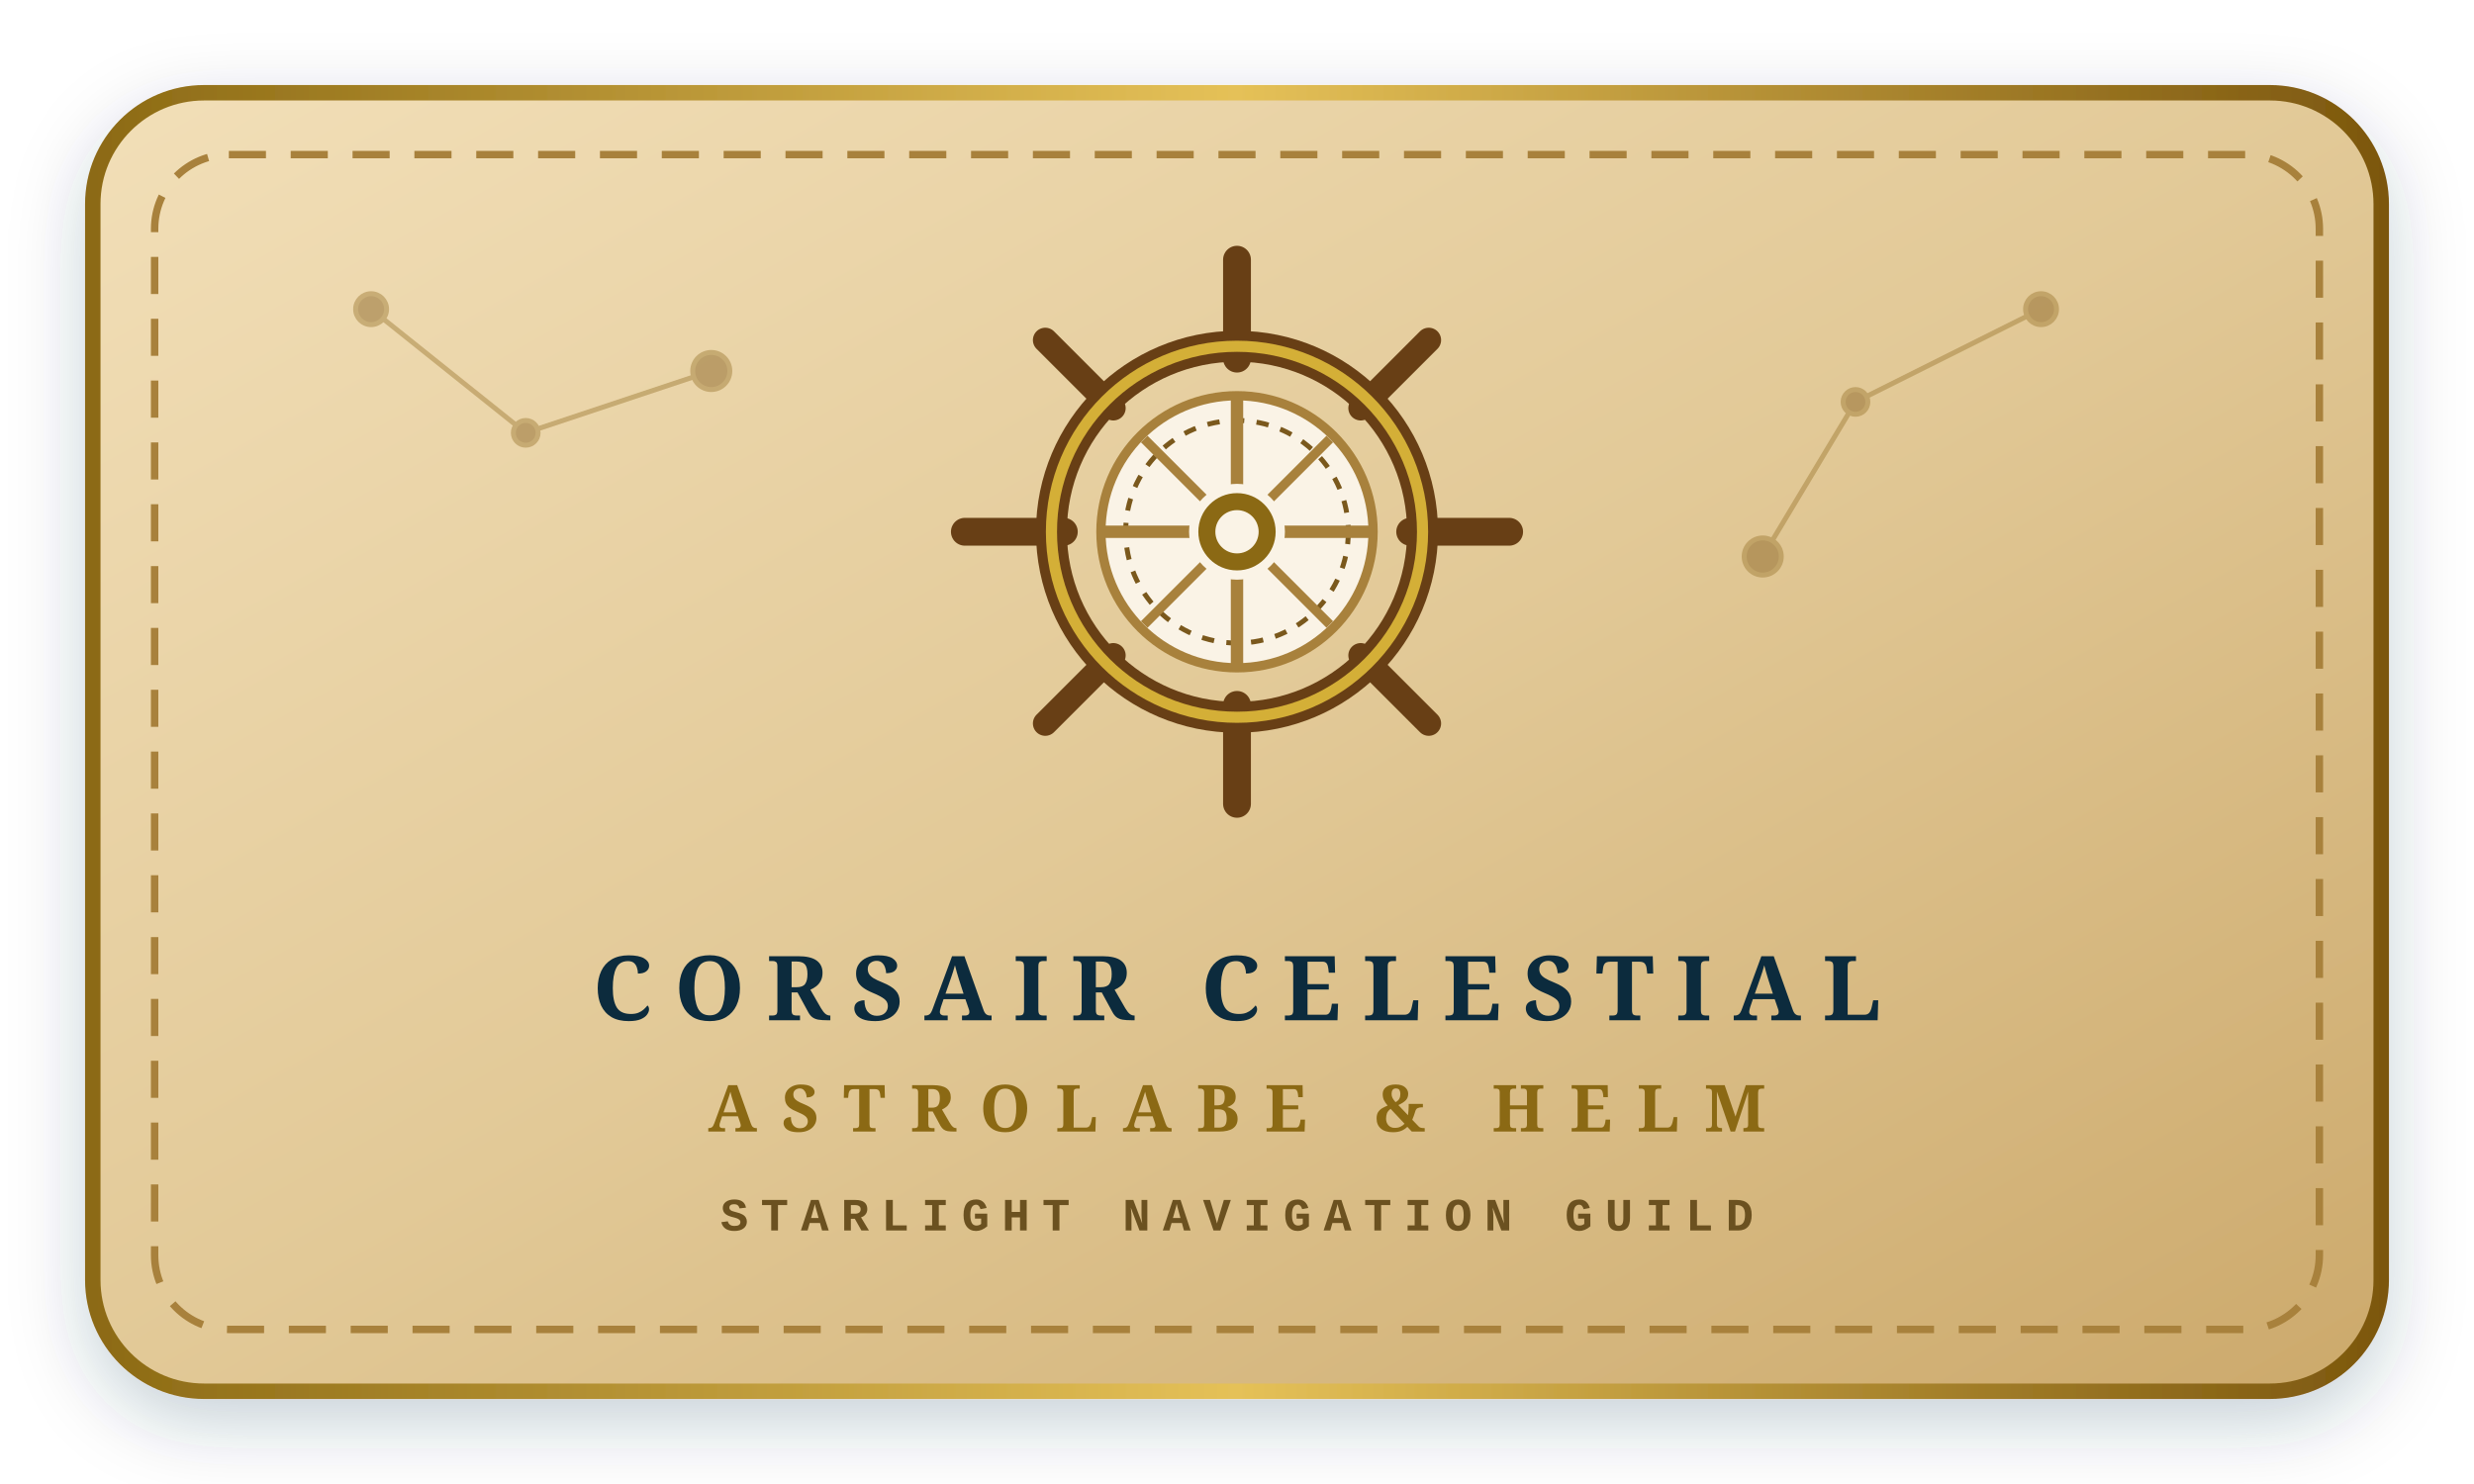
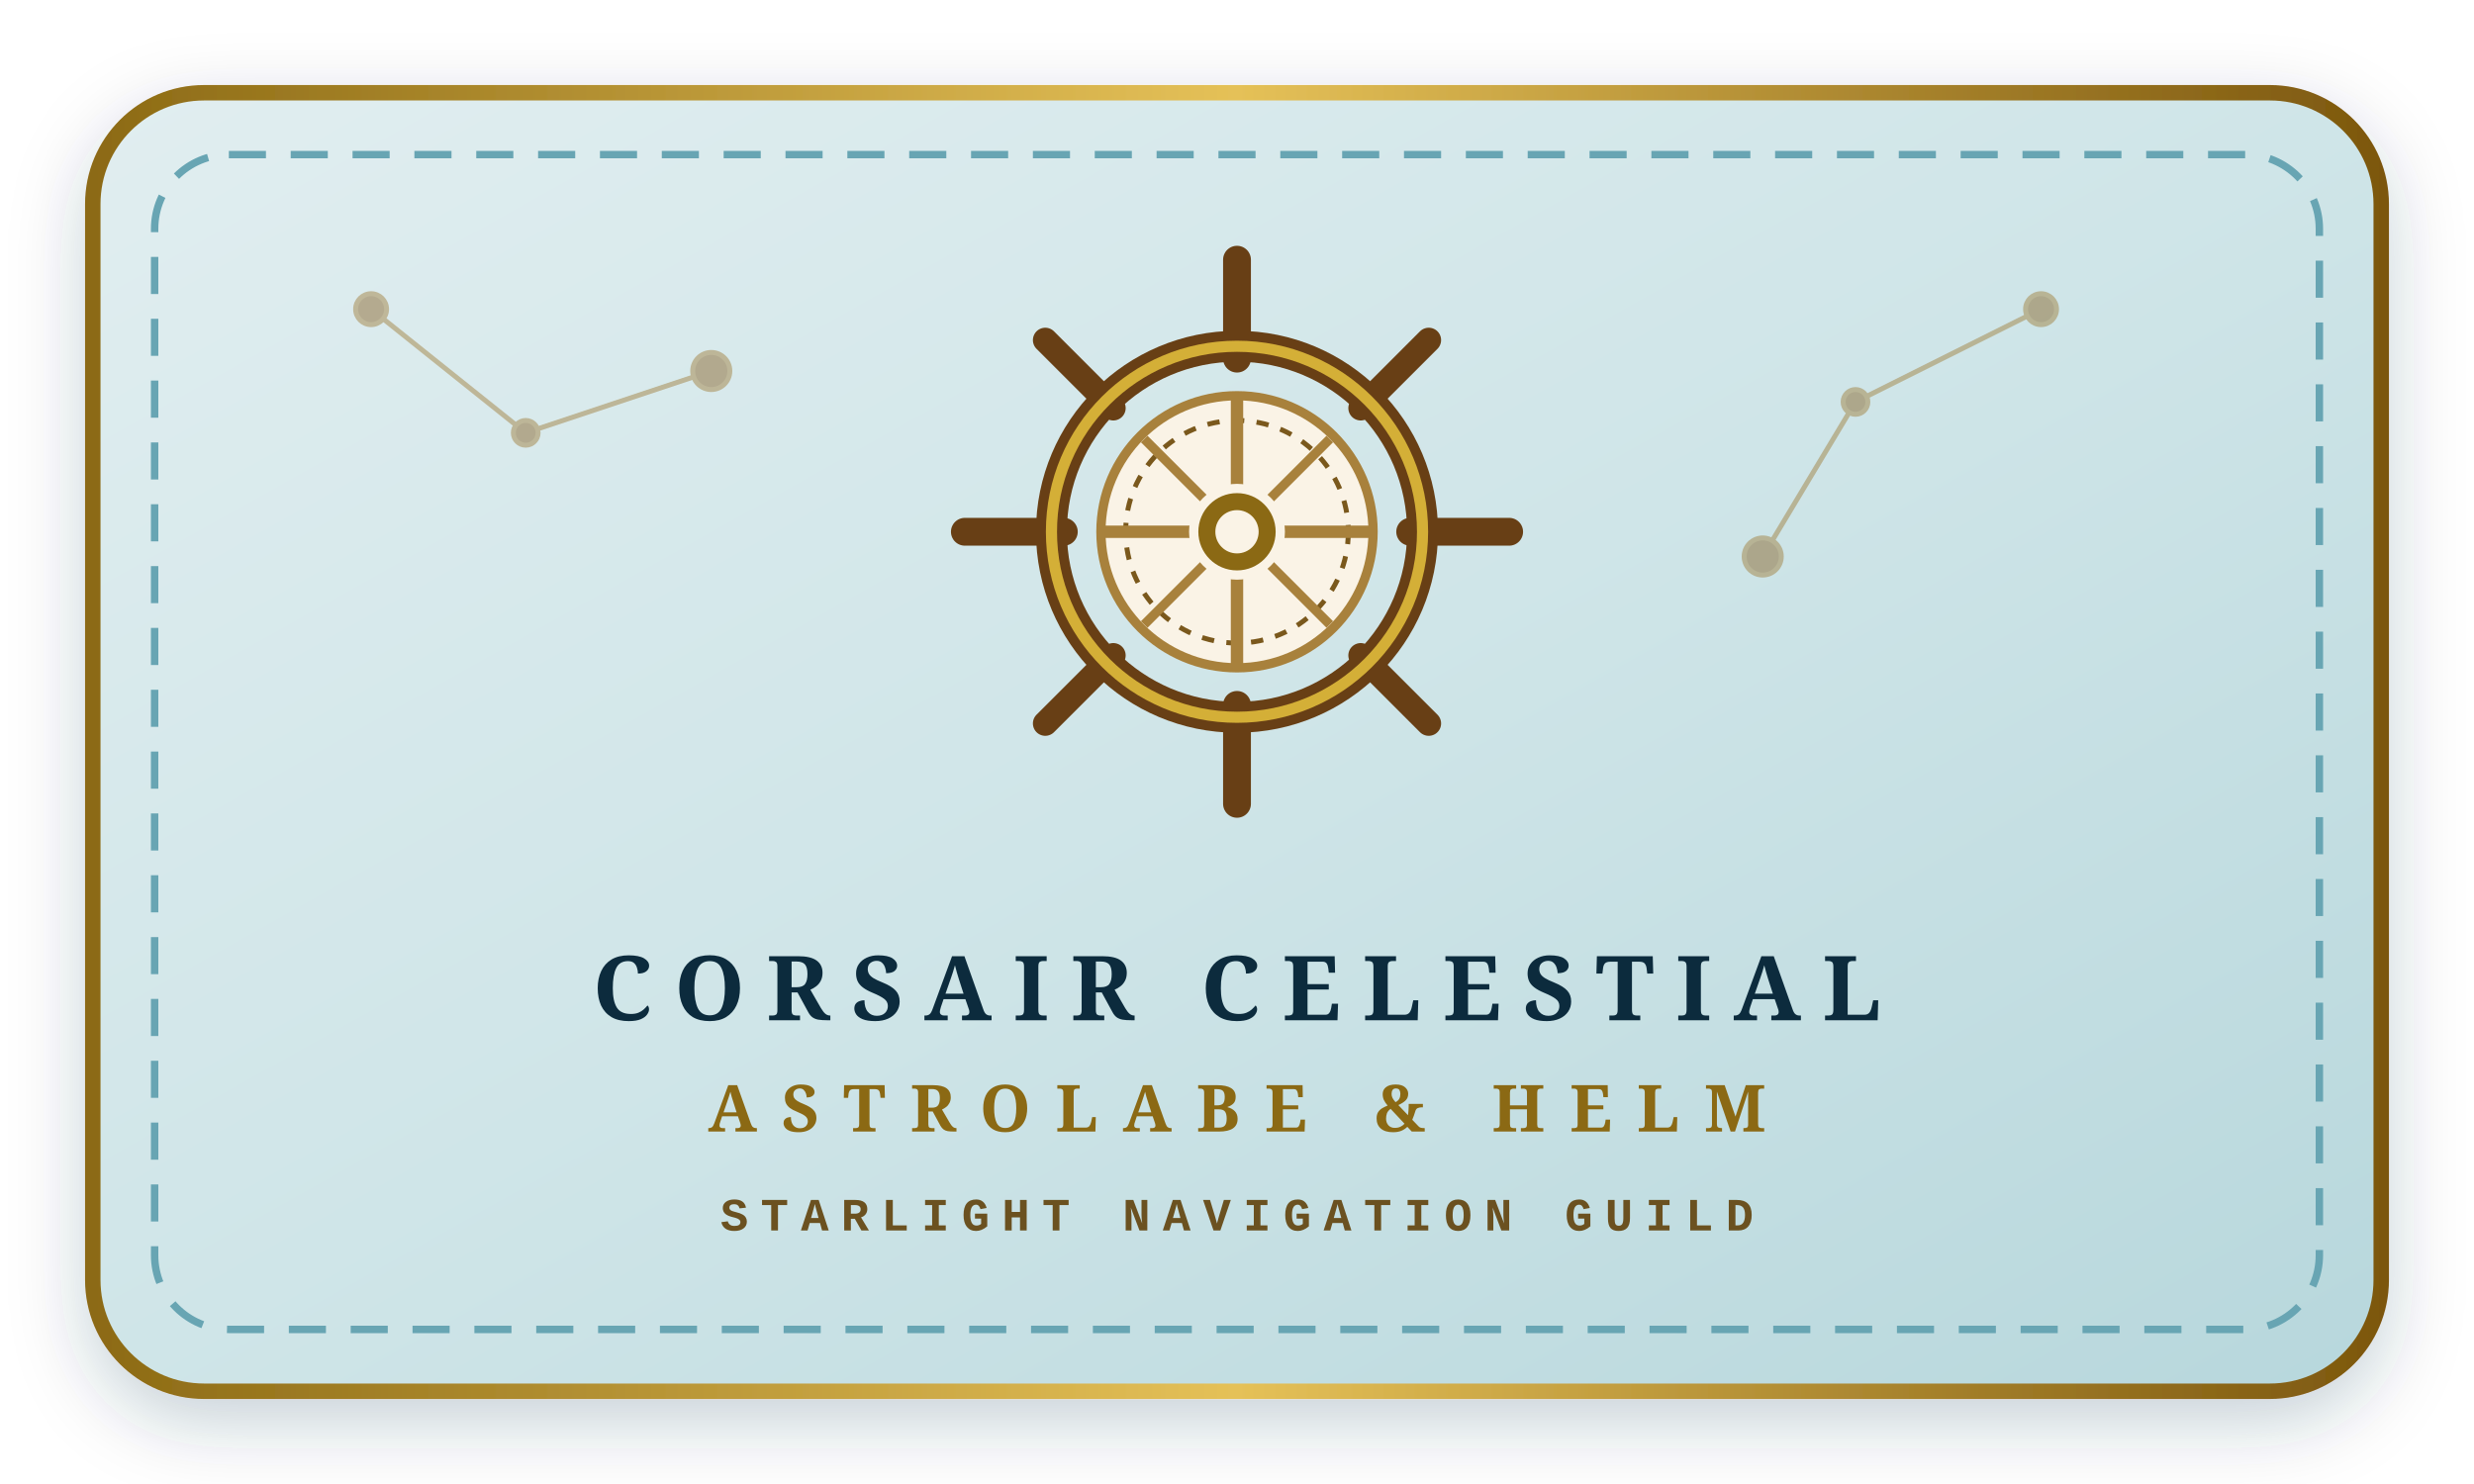
<svg xmlns="http://www.w3.org/2000/svg" viewBox="0 0 400 240" width="400" height="240">
  <defs>
+     <linearGradient id="oceanPlacque" x1="0%" y1="0%" x2="100%" y2="100%">
+       <stop offset="0%" stop-color="#E1EEF0" />
+       <stop offset="50%" stop-color="#CFE5E8" />
+       <stop offset="100%" stop-color="#B7D7DC" />
+     </linearGradient>
    <linearGradient id="helmBrass" x1="0%" y1="0%" x2="100%" y2="100%">
      <stop offset="0%" stop-color="#F2DFB8" />
      <stop offset="50%" stop-color="#E2C997" />
      <stop offset="100%" stop-color="#CCA96B" />
    </linearGradient>
    <linearGradient id="goldRim" x1="0%" y1="0%" x2="100%" y2="0%">
      <stop offset="0%" stop-color="#8B6914" />
      <stop offset="50%" stop-color="#E5C158" />
      <stop offset="100%" stop-color="#7B560D" />
    </linearGradient>
    <filter id="helmShadow" x="-10%" y="-10%" width="120%" height="120%">
      <feDropShadow dx="0" dy="4" stdDeviation="6" flood-color="#0E384D" flood-opacity="0.22" />
    </filter>
  </defs>
-   <rect x="15" y="15" width="370" height="210" rx="18" fill="url(#helmBrass)" stroke="url(#goldRim)" stroke-width="2.5" filter="url(#helmShadow)" />
-   <rect x="25" y="25" width="350" height="190" rx="12" fill="none" stroke="#A8813C" stroke-width="1.2" stroke-dasharray="6,4" />
+   <rect x="15" y="15" width="370" height="210" rx="18" fill="url(#oceanPlacque)" stroke="url(#goldRim)" stroke-width="2.5" filter="url(#helmShadow)" />
+   <rect x="25" y="25" width="350" height="190" rx="12" fill="none" stroke="#68A5B3" stroke-width="1.2" stroke-dasharray="6,4" />
  <g stroke="#9C7730" stroke-width="0.8" opacity="0.45">
    <line x1="60" y1="50" x2="85" y2="70" />
    <line x1="85" y1="70" x2="115" y2="60" />
    <circle cx="60" cy="50" r="2.5" fill="#825C1A" />
    <circle cx="85" cy="70" r="2" fill="#825C1A" />
    <circle cx="115" cy="60" r="3" fill="#825C1A" />
    <line x1="330" y1="50" x2="300" y2="65" />
    <line x1="300" y1="65" x2="285" y2="90" />
    <circle cx="330" cy="50" r="2.5" fill="#825C1A" />
    <circle cx="300" cy="65" r="2" fill="#825C1A" />
    <circle cx="285" cy="90" r="3" fill="#825C1A" />
  </g>
  <g transform="translate(200, 86)">
    <line x1="0" y1="-44" x2="0" y2="-28" stroke="#683F15" stroke-width="4.5" stroke-linecap="round" />
    <line x1="0" y1="28" x2="0" y2="44" stroke="#683F15" stroke-width="4.5" stroke-linecap="round" />
    <line x1="-44" y1="0" x2="-28" y2="0" stroke="#683F15" stroke-width="4.5" stroke-linecap="round" />
    <line x1="28" y1="0" x2="44" y2="0" stroke="#683F15" stroke-width="4.5" stroke-linecap="round" />
    <line x1="-31" y1="-31" x2="-20" y2="-20" stroke="#683F15" stroke-width="4" stroke-linecap="round" />
    <line x1="20" y1="20" x2="31" y2="31" stroke="#683F15" stroke-width="4" stroke-linecap="round" />
    <line x1="20" y1="-20" x2="31" y2="-31" stroke="#683F15" stroke-width="4" stroke-linecap="round" />
    <line x1="-31" y1="31" x2="-20" y2="20" stroke="#683F15" stroke-width="4" stroke-linecap="round" />
    <circle r="30" fill="none" stroke="#683F15" stroke-width="5" />
    <circle r="30" fill="none" stroke="#D4AF37" stroke-width="1.8" />
    <circle r="22" fill="#FAF3E6" stroke="#A8813C" stroke-width="1.5" />
    <circle r="18" fill="none" stroke="#7A581C" stroke-width="0.8" stroke-dasharray="2,2" />
    <line x1="0" y1="-22" x2="0" y2="22" stroke="#A8813C" stroke-width="2" />
    <line x1="-22" y1="0" x2="22" y2="0" stroke="#A8813C" stroke-width="2" />
    <line x1="-15" y1="-15" x2="15" y2="15" stroke="#A8813C" stroke-width="1.5" />
    <line x1="15" y1="-15" x2="-15" y2="15" stroke="#A8813C" stroke-width="1.5" />
    <circle r="7" fill="#8B6914" stroke="#FAF3E6" stroke-width="1.5" />
    <circle r="3.5" fill="#FAF3E6" />
  </g>
  <text x="200" y="165" text-anchor="middle" font-family="'Cinzel', Georgia, serif" font-size="14.5" font-weight="800" fill="#0C2B3D" letter-spacing="3.5">CORSAIR CELESTIAL</text>
  <text x="200" y="183" text-anchor="middle" font-family="'Cinzel', Georgia, serif" font-size="10.5" font-weight="700" fill="#8B6914" letter-spacing="4">ASTROLABE &amp; HELM</text>
  <text x="200" y="199" text-anchor="middle" font-family="'Courier New', monospace" font-size="7.5" font-weight="600" fill="#6B5120" letter-spacing="2">STARLIGHT NAVIGATION GUILD</text>
</svg>
